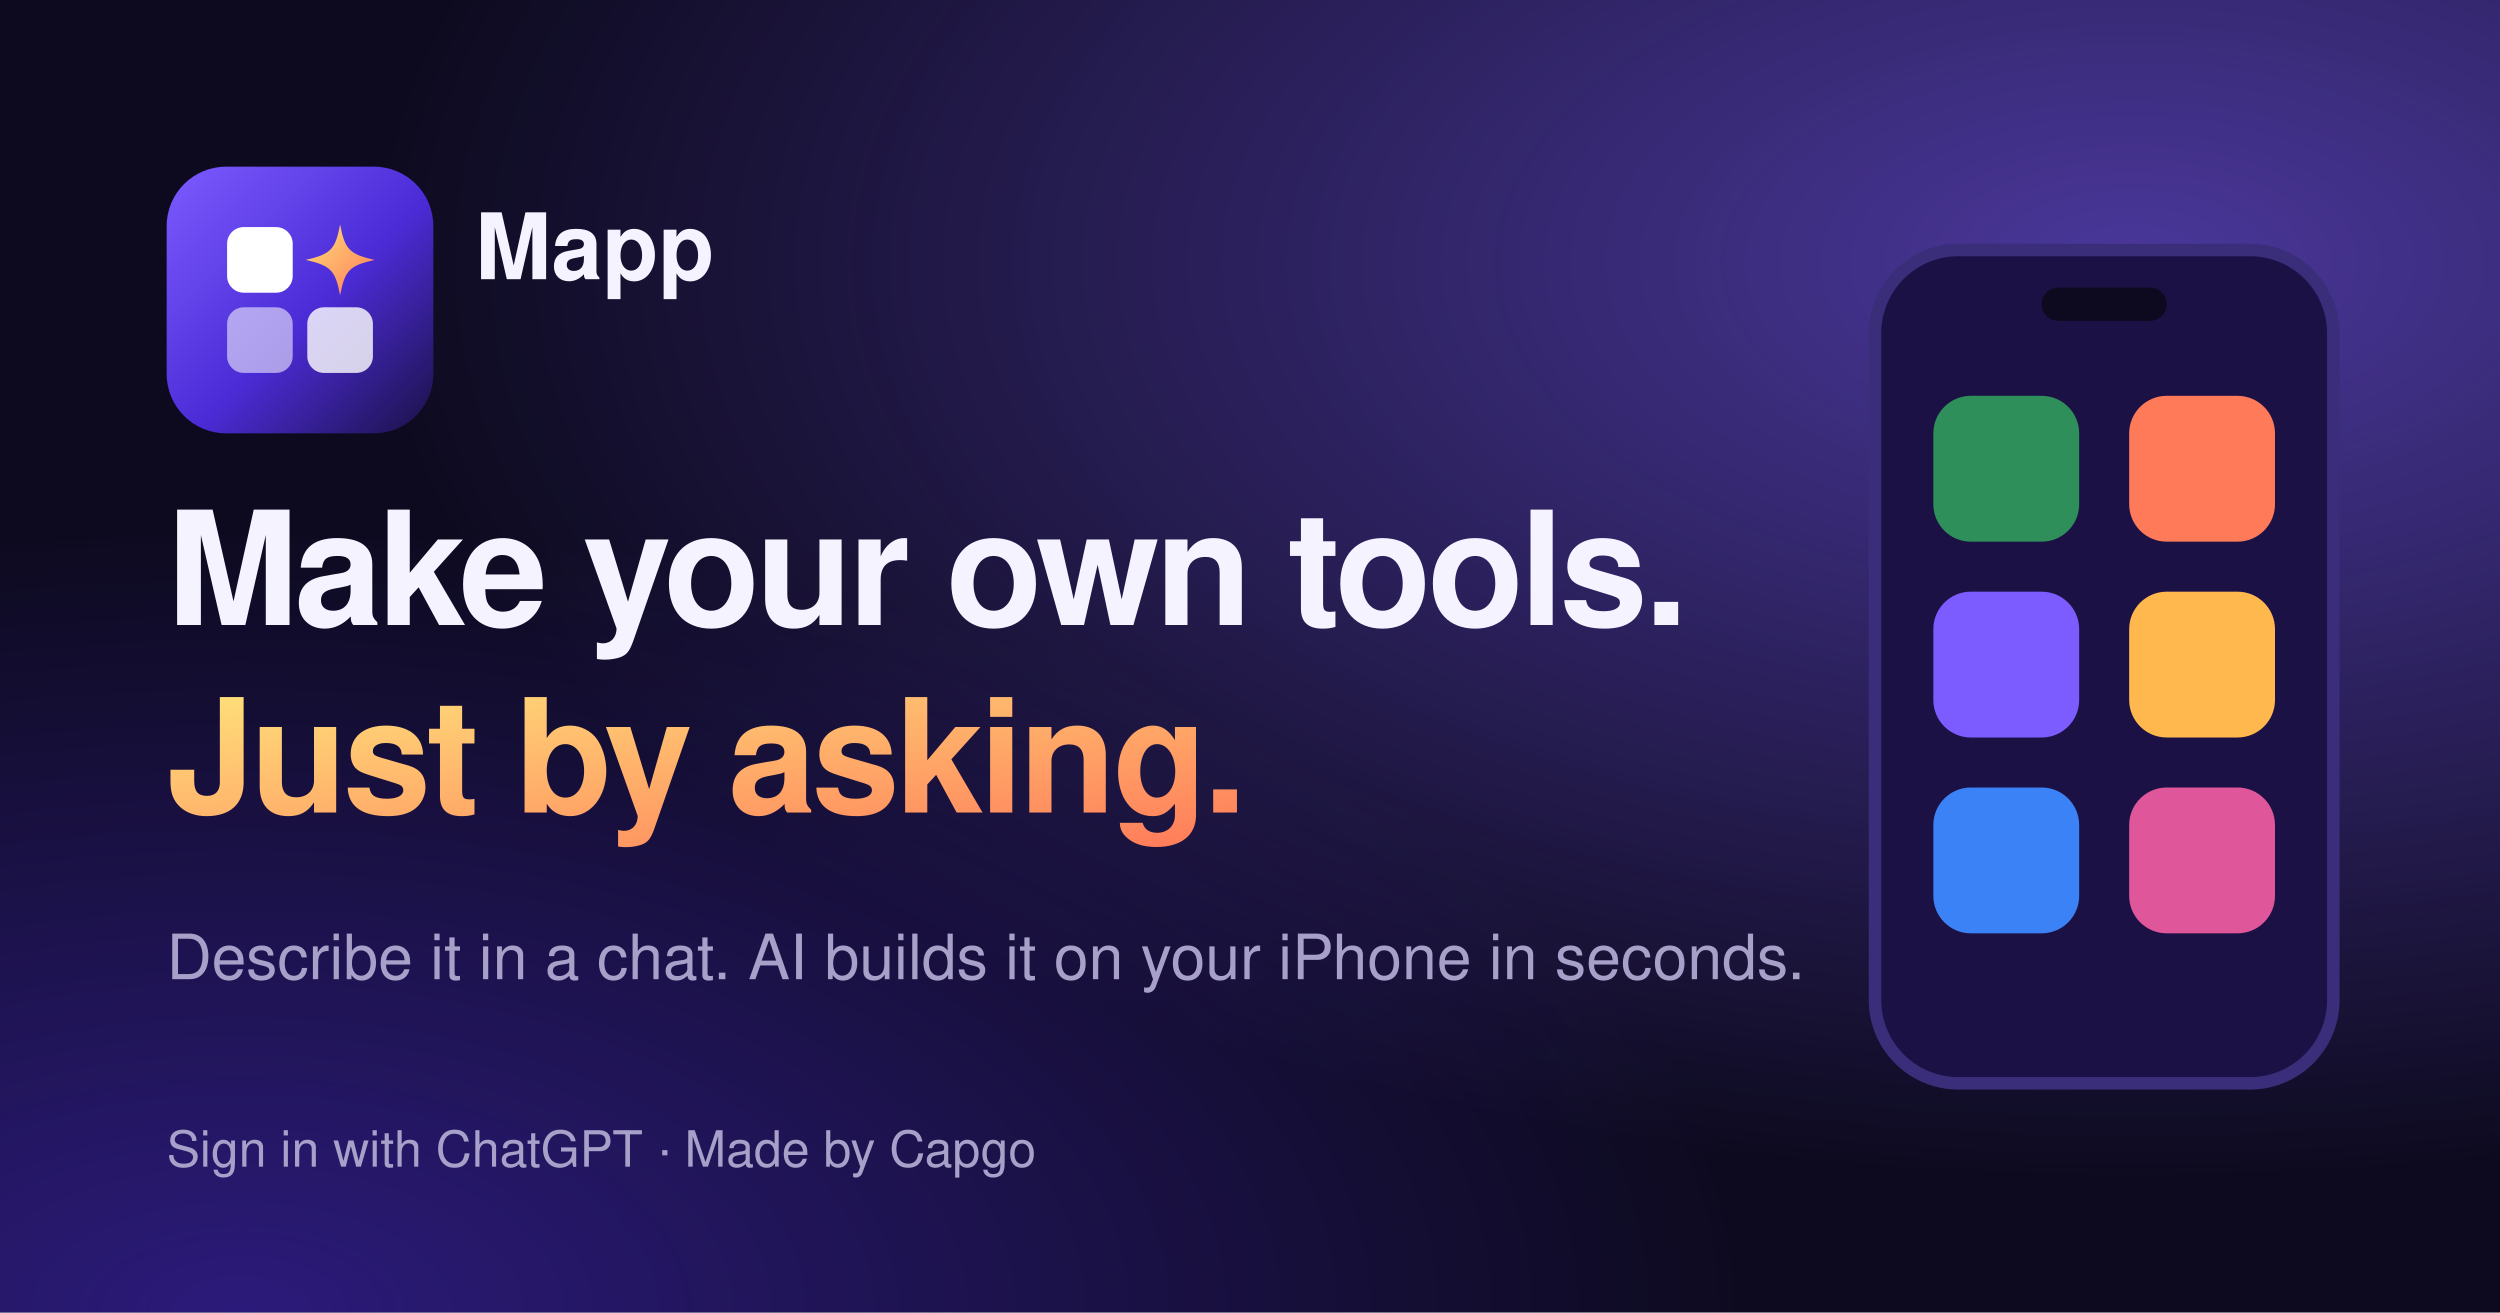
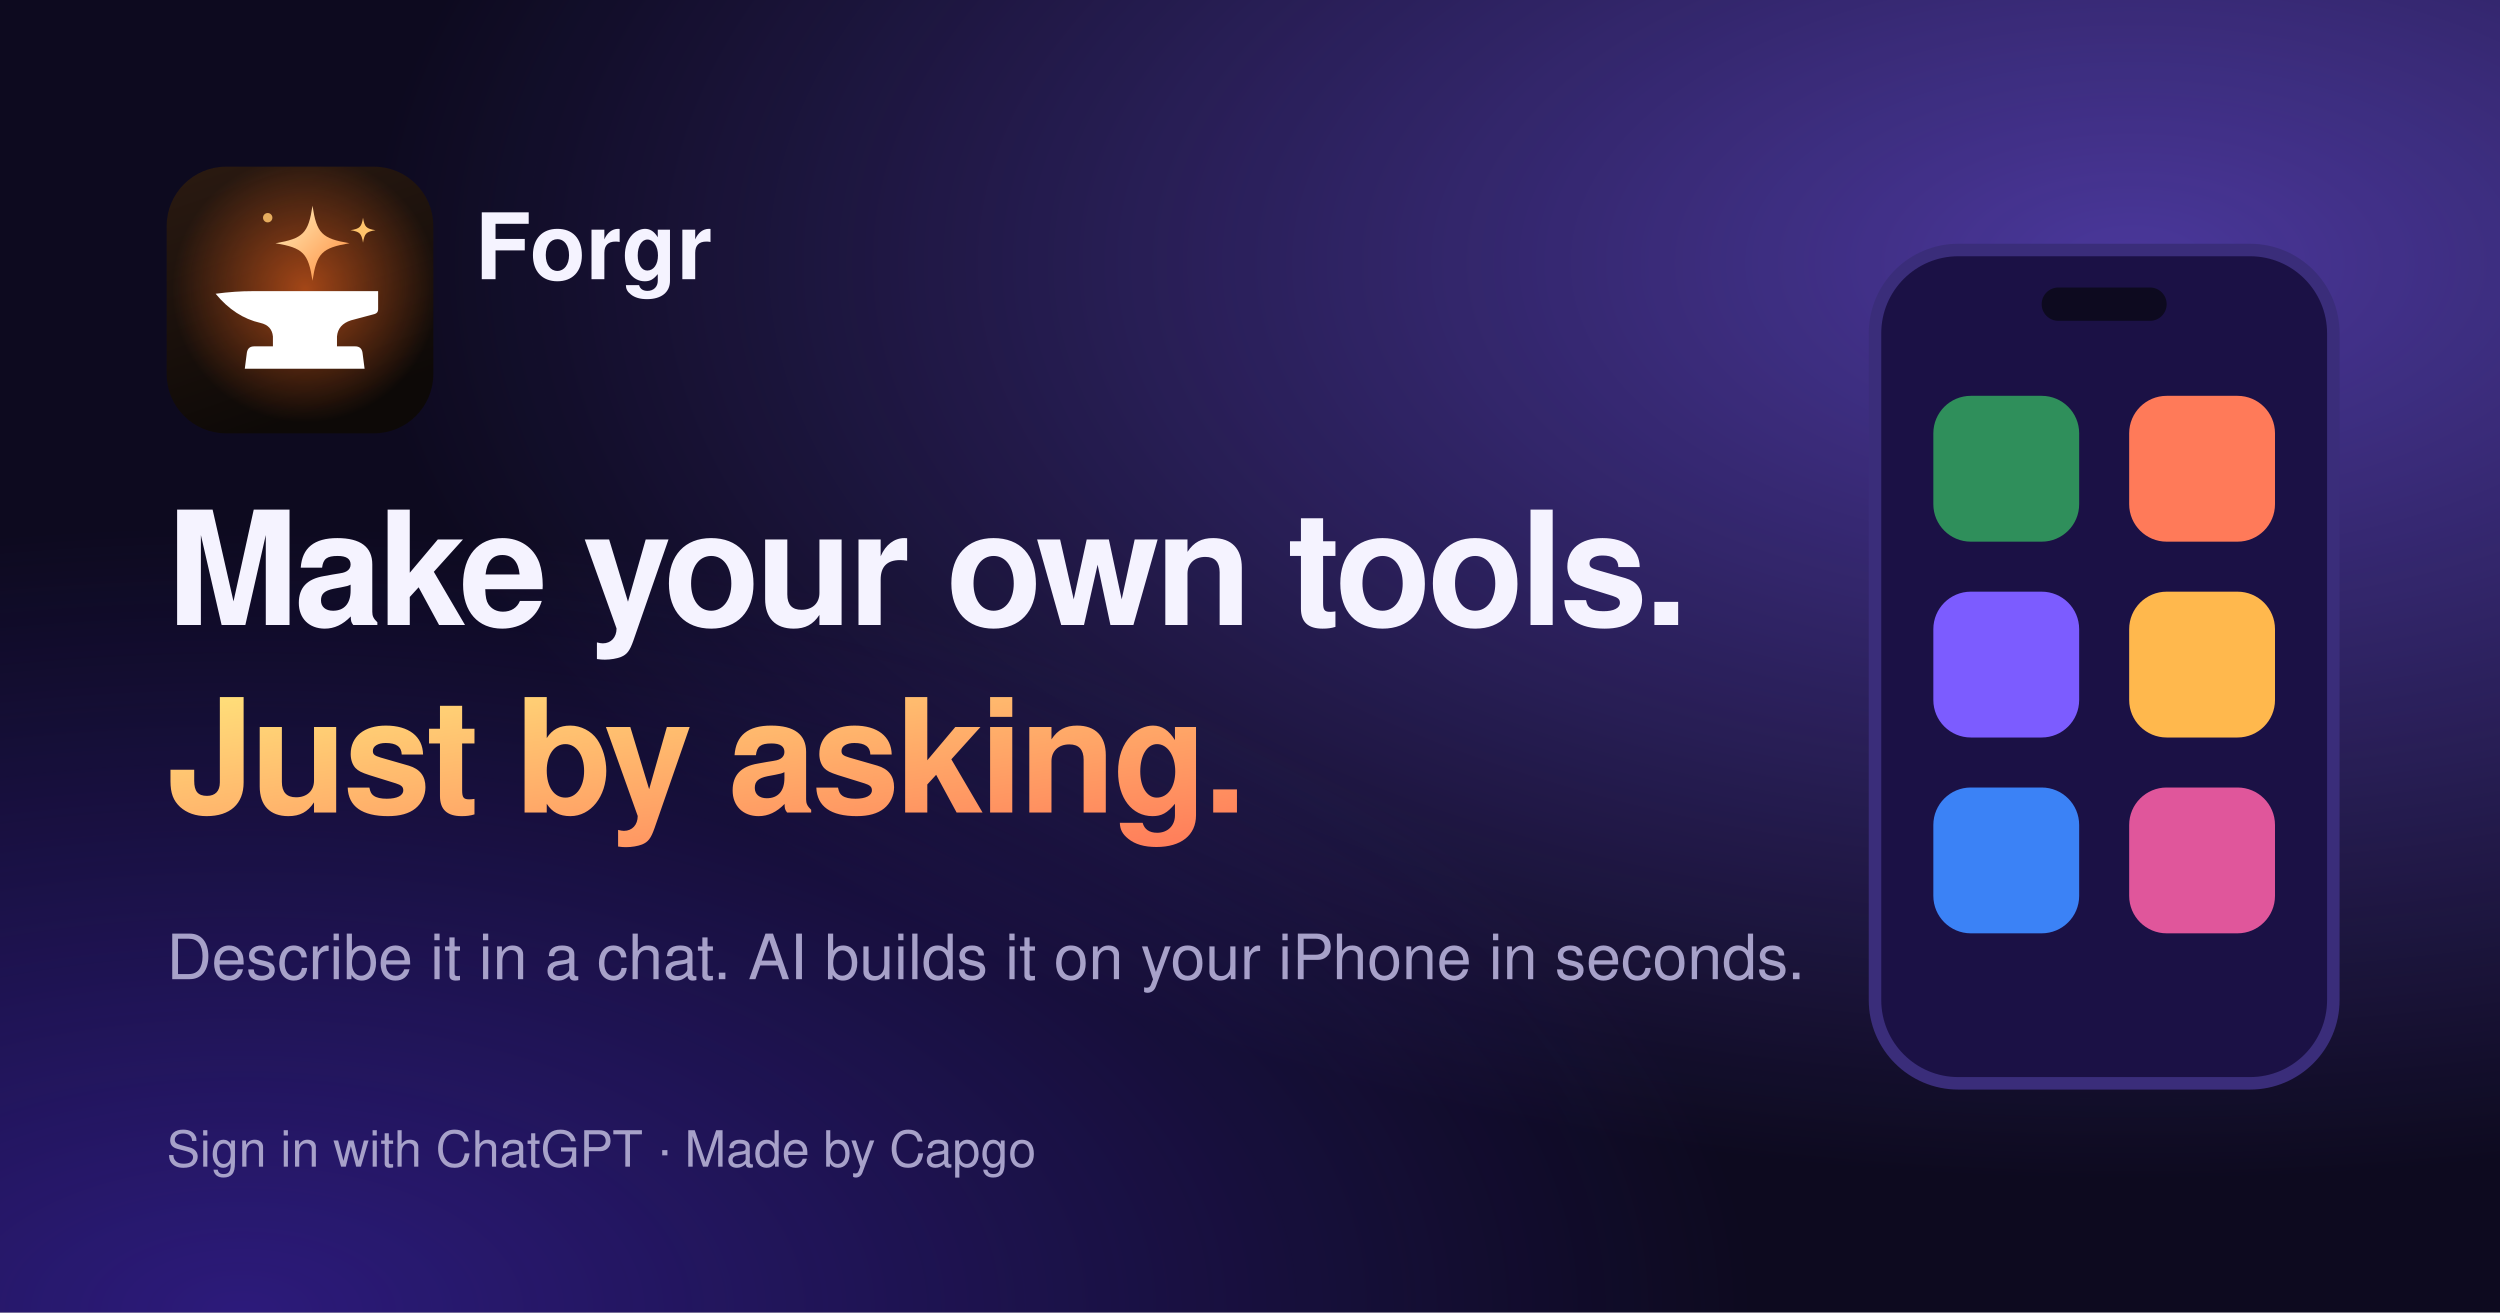
<svg xmlns="http://www.w3.org/2000/svg" width="1200" height="630" viewBox="0 0 1200 630">
  <defs>
    <radialGradient id="g1" cx="0.85" cy="0.2" r="0.7">
      <stop offset="0" stop-color="#7c5cff" stop-opacity="0.55" />
      <stop offset="1" stop-color="#7c5cff" stop-opacity="0" />
    </radialGradient>
    <radialGradient id="g2" cx="0.1" cy="1" r="0.6">
      <stop offset="0" stop-color="#4b2bd6" stop-opacity="0.5" />
      <stop offset="1" stop-color="#4b2bd6" stop-opacity="0" />
    </radialGradient>
    <linearGradient id="bg" x1="0" y1="0" x2="1" y2="1">
      <stop offset="0" stop-color="#7c5cff" />
      <stop offset="0.55" stop-color="#4b2bd6" />
      <stop offset="1" stop-color="#1b1145" />
    </linearGradient>
    <linearGradient id="spark" x1="0" y1="0" x2="1" y2="1">
      <stop offset="0" stop-color="#ffe07a" />
      <stop offset="1" stop-color="#ff7a59" />
    </linearGradient>
+     <linearGradient id="ibg" x1="0" y1="0" x2="0.35" y2="1">
+       <stop offset="0" stop-color="#2b1a11" />
+       <stop offset="1" stop-color="#0d0907" />
+     </linearGradient>
+     <radialGradient id="iht" cx="0.52" cy="0.46" r="0.5">
+       <stop offset="0" stop-color="#ff6a1f" stop-opacity="0.6" />
+       <stop offset="1" stop-color="#ff6a1f" stop-opacity="0" />
+     </radialGradient>
+     <linearGradient id="isp" x1="0" y1="0" x2="1" y2="1">
+       <stop offset="0" stop-color="#fff1bf" />
+       <stop offset="1" stop-color="#ff8a3a" />
+     </linearGradient>
  </defs>
  <rect width="1200" height="630" fill="#0d0a1f" />
  <rect width="1200" height="630" fill="url(#g1)" />
  <rect width="1200" height="630" fill="url(#g2)" />
  <g transform="translate(80 80) scale(0.125)">
-     <rect width="1024" height="1024" rx="228" fill="url(#bg)" />
-     <rect x="232" y="232" width="252" height="252" rx="64" fill="#fff" />
-     <rect x="232" y="540" width="252" height="252" rx="64" fill="#fff" opacity="0.55" />
-     <rect x="540" y="540" width="252" height="252" rx="64" fill="#fff" opacity="0.8" />
-     <path fill="url(#spark)" d="M666 222 C684 318 702 336 798 358 C702 380 684 398 666 494 C648 398 630 380 534 358 C630 336 648 318 666 222 Z" />
+     <rect width="1024" height="1024" rx="228" fill="url(#ibg)" />
+     <rect width="1024" height="1024" rx="228" fill="url(#iht)" />
+     <path fill="#fff" d="M812 478 V548 Q812 562 798 566 L708 590 Q658 606 654 652 V690 H724 Q748 690 752 714 L760 776 H300 L308 714 Q312 690 336 690 H408 V652 Q404 610 360 600 Q262 578 188 488 Q262 478 330 478 Z" />
+     <path fill="url(#isp)" d="M560 150 C576 256 596 276 702 294 C596 312 576 332 560 438 C544 332 524 312 418 294 C524 276 544 256 560 150 Z" />
+     <path fill="#ffc46b" d="M754 196 C760 232 766 238 802 244 C766 250 760 256 754 292 C748 256 742 250 706 244 C742 238 748 232 754 196 Z" />
+     <circle cx="388" cy="196" r="18" fill="#ffc46b" opacity="0.85" />
  </g>
-   <text x="228" y="134" font-family="Helvetica Neue, Helvetica, Arial, sans-serif" font-size="44" font-weight="700" fill="#f5f3ff">Mapp</text>
+   <text x="228" y="134" font-family="Helvetica Neue, Helvetica, Arial, sans-serif" font-size="44" font-weight="700" fill="#f5f3ff">Forgr</text>
  <text x="80" y="300" font-family="Helvetica Neue, Helvetica, Arial, sans-serif" font-size="76" font-weight="800" fill="#f5f3ff" letter-spacing="-2">Make your own tools.</text>
  <text x="80" y="390" font-family="Helvetica Neue, Helvetica, Arial, sans-serif" font-size="76" font-weight="800" fill="url(#spark)" letter-spacing="-2">Just by asking.</text>
  <text x="80" y="470" font-family="Helvetica Neue, Helvetica, Arial, sans-serif" font-size="30" fill="#a7a1c9">Describe it in a chat. AI builds it on your iPhone in seconds.</text>
  <text x="80" y="560" font-family="Helvetica Neue, Helvetica, Arial, sans-serif" font-size="24" fill="#a7a1c9">Sign in with ChatGPT  ·  Made by Capgo</text>
  <g transform="translate(900 120)">
    <rect width="220" height="400" rx="40" fill="#1b1145" stroke="#3a2d7a" stroke-width="6" />
    <rect x="80" y="18" width="60" height="16" rx="8" fill="#0d0a1f" />
    <g font-size="44" text-anchor="middle" font-family="Apple Color Emoji, sans-serif">
      <rect x="28" y="70" width="70" height="70" rx="18" fill="#2f8f5b" />
      <rect x="122" y="70" width="70" height="70" rx="18" fill="#ff7a59" />
      <rect x="28" y="164" width="70" height="70" rx="18" fill="#7c5cff" />
      <rect x="122" y="164" width="70" height="70" rx="18" fill="#ffb84d" />
      <rect x="28" y="258" width="70" height="70" rx="18" fill="#3b82f6" />
      <rect x="122" y="258" width="70" height="70" rx="18" fill="#e0569b" />
    </g>
  </g>
</svg>
